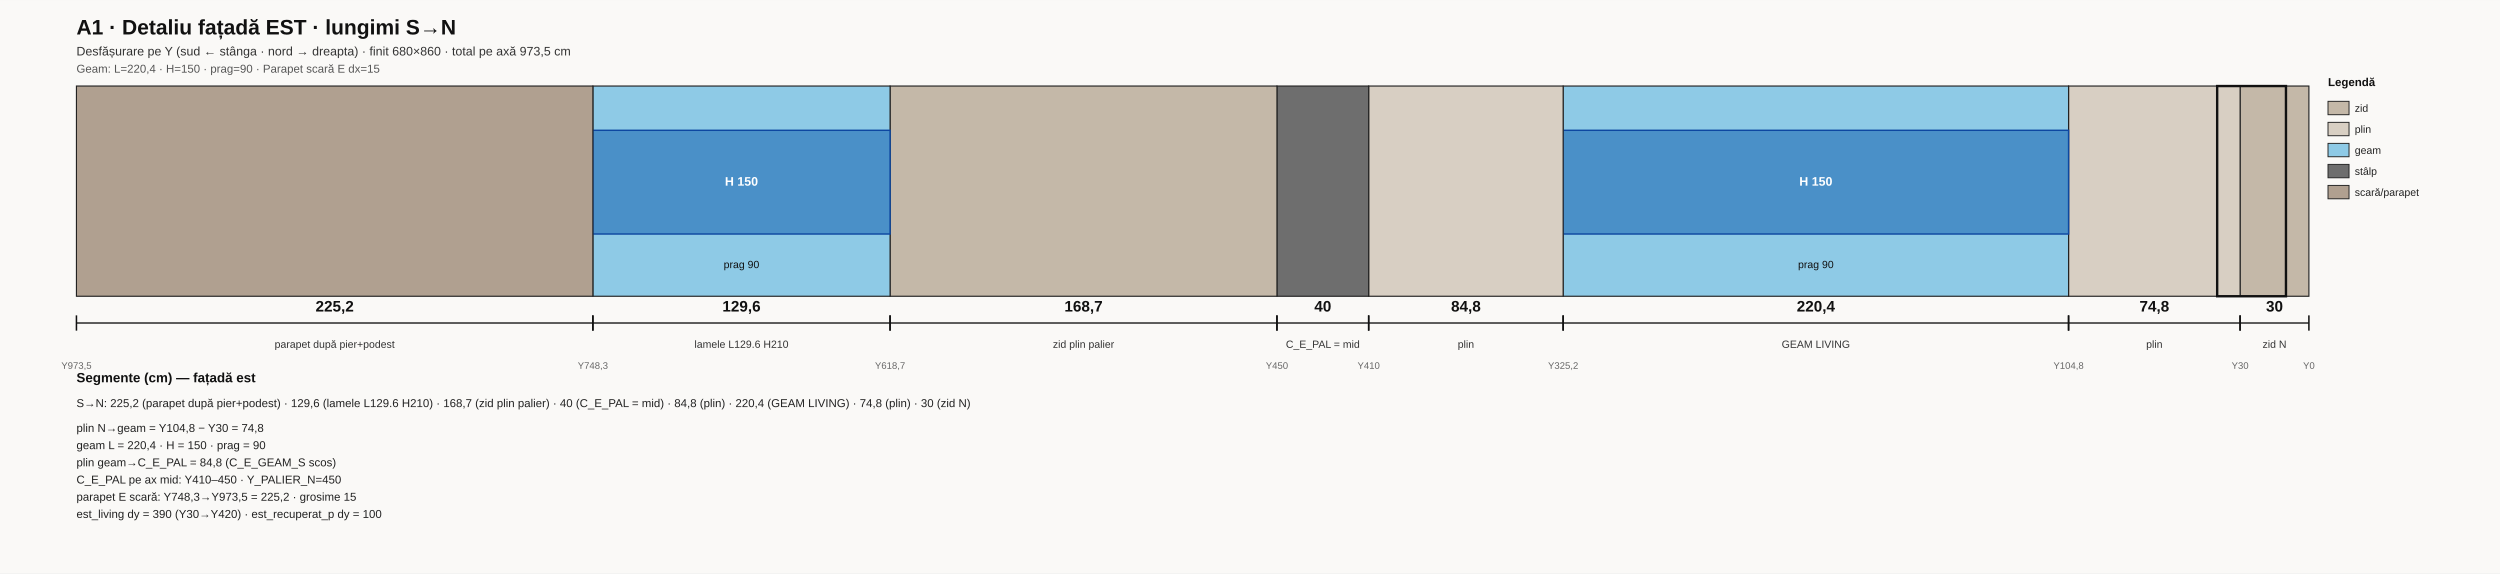
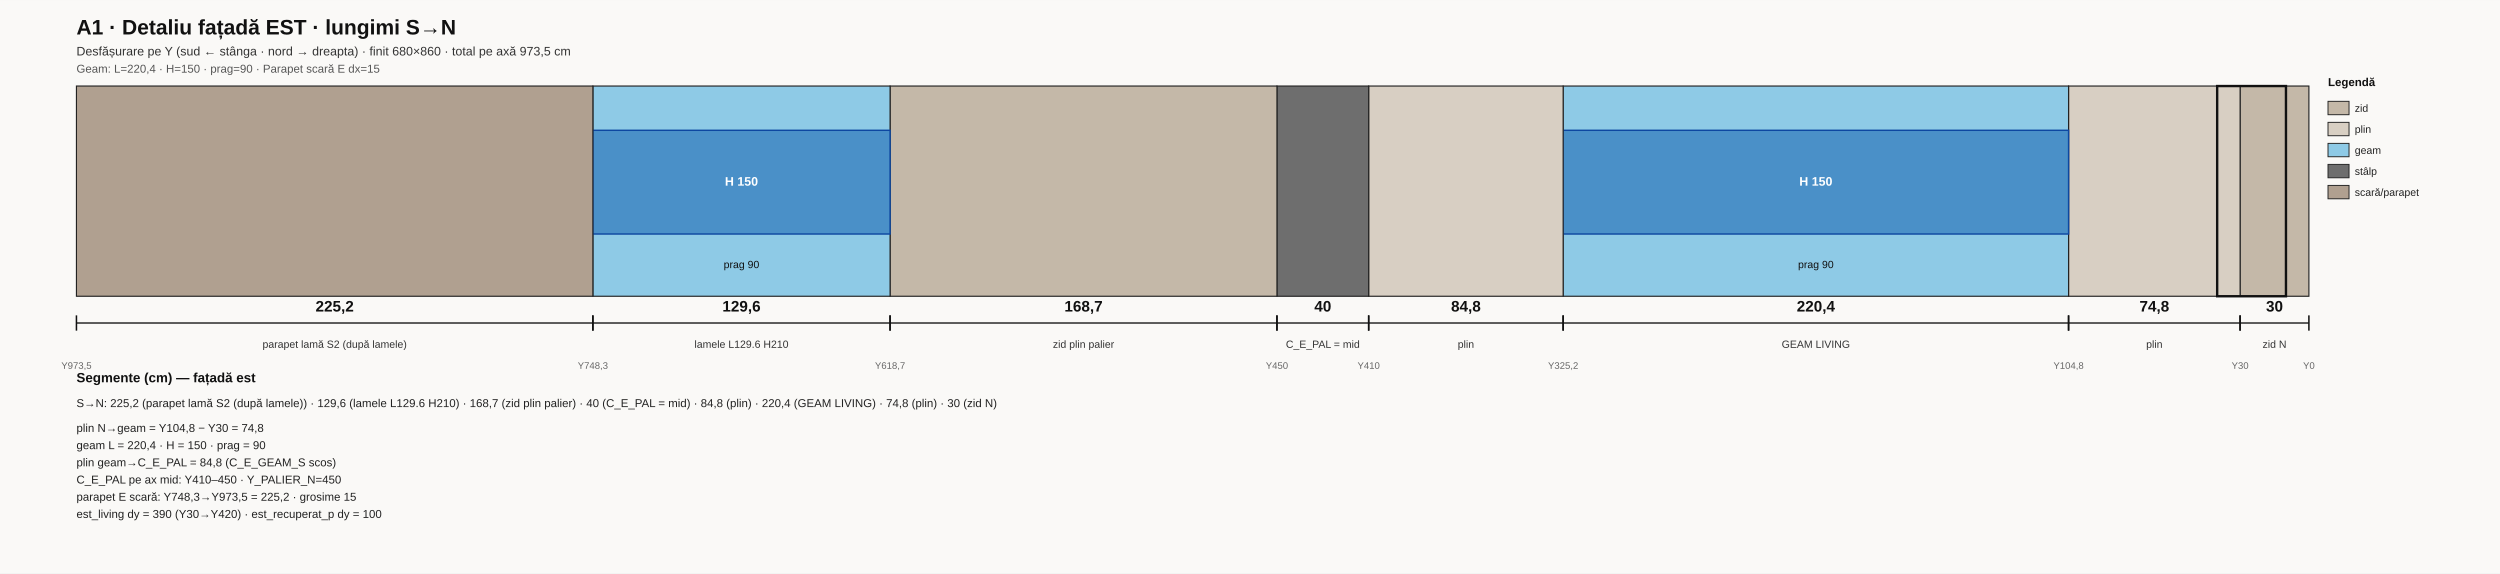
<svg xmlns="http://www.w3.org/2000/svg" width="2616" height="600" viewBox="0 0 2616.4 600" data-paper="A3">
  <rect width="100%" height="100%" fill="#faf9f7" />
  <text x="80" y="36" font-size="22" font-weight="700" fill="#111" font-family="IBM Plex Sans,Segoe UI,Arial,sans-serif">A1 · Detaliu fațadă EST · lungimi S→N</text>
  <text x="80" y="58" font-size="13" fill="#333" font-family="IBM Plex Sans,Segoe UI,Arial,sans-serif">Desfășurare pe Y (sud ← stânga · nord → dreapta) · finit 680×860 · total pe axă 973,5 cm</text>
  <text x="80" y="76" font-size="12" fill="#555" font-family="IBM Plex Sans,Segoe UI,Arial,sans-serif">Geam: L=220,4 · H=150 · prag=90 · Parapet scară E dx=15</text>
  <rect x="2344.4" y="90" width="72" height="220" fill="#c4b8a8" stroke="#222" stroke-width="1.2" />
  <rect x="2164.88" y="90" width="179.52" height="220" fill="#d8cfc3" stroke="#222" stroke-width="1.2" />
  <rect x="1635.92" y="90" width="528.96" height="220" fill="#8ecae6" stroke="#222" stroke-width="1.2" />
  <rect x="1635.92" y="136.316" width="528.96" height="108.553" fill="#4a90c8" stroke="#0d47a1" stroke-width="1.5" />
  <text x="1900.4" y="190.592" text-anchor="middle" dominant-baseline="middle" font-size="13" font-weight="700" fill="#fff" font-family="IBM Plex Sans,Segoe UI,Arial,sans-serif">H 150</text>
  <text x="1900.4" y="277.434" text-anchor="middle" dominant-baseline="middle" font-size="11" fill="#111" font-family="IBM Plex Sans,Segoe UI,Arial,sans-serif">prag 90</text>
  <rect x="1432.4" y="90" width="203.52" height="220" fill="#d8cfc3" stroke="#222" stroke-width="1.2" />
  <rect x="1336.4" y="90" width="96" height="220" fill="#6e6e6e" stroke="#222" stroke-width="1.2" />
  <rect x="931.52" y="90" width="404.88" height="220" fill="#c4b8a8" stroke="#222" stroke-width="1.2" />
  <rect x="620.48" y="90" width="311.04" height="220" fill="#8ecae6" stroke="#222" stroke-width="1.2" />
  <rect x="620.48" y="136.316" width="311.04" height="108.553" fill="#4a90c8" stroke="#0d47a1" stroke-width="1.5" />
  <text x="776" y="190.592" text-anchor="middle" dominant-baseline="middle" font-size="13" font-weight="700" fill="#fff" font-family="IBM Plex Sans,Segoe UI,Arial,sans-serif">H 150</text>
  <text x="776" y="277.434" text-anchor="middle" dominant-baseline="middle" font-size="11" fill="#111" font-family="IBM Plex Sans,Segoe UI,Arial,sans-serif">prag 90</text>
  <rect x="80" y="90" width="540.48" height="220" fill="#b0a090" stroke="#222" stroke-width="1.2" />
  <rect x="2320.4" y="90" width="72" height="220" fill="none" stroke="#111" stroke-width="2.5" />
  <line x1="80" y1="338" x2="2416.4" y2="338" stroke="#111" stroke-width="1.4" />
  <line x1="2344.4" y1="330" x2="2344.4" y2="346" stroke="#111" stroke-width="1.6" />
  <line x1="2416.4" y1="330" x2="2416.4" y2="346" stroke="#111" stroke-width="1.6" />
  <text x="2380.4" y="326" text-anchor="middle" font-size="16" font-weight="700" fill="#111" font-family="IBM Plex Sans,Segoe UI,Arial,sans-serif">30</text>
  <text x="2380.4" y="364" text-anchor="middle" font-size="11" fill="#333" font-family="IBM Plex Sans,Segoe UI,Arial,sans-serif">zid N</text>
  <text x="2344.4" y="386" text-anchor="middle" font-size="10" fill="#666" font-family="IBM Plex Sans,Segoe UI,Arial,sans-serif">Y30</text>
  <line x1="2164.88" y1="330" x2="2164.88" y2="346" stroke="#111" stroke-width="1.6" />
  <line x1="2344.4" y1="330" x2="2344.4" y2="346" stroke="#111" stroke-width="1.6" />
  <text x="2254.64" y="326" text-anchor="middle" font-size="16" font-weight="700" fill="#111" font-family="IBM Plex Sans,Segoe UI,Arial,sans-serif">74,8</text>
  <text x="2254.64" y="364" text-anchor="middle" font-size="11" fill="#333" font-family="IBM Plex Sans,Segoe UI,Arial,sans-serif">plin</text>
  <text x="2164.88" y="386" text-anchor="middle" font-size="10" fill="#666" font-family="IBM Plex Sans,Segoe UI,Arial,sans-serif">Y104,8</text>
  <line x1="1635.92" y1="330" x2="1635.92" y2="346" stroke="#111" stroke-width="1.6" />
  <line x1="2164.88" y1="330" x2="2164.88" y2="346" stroke="#111" stroke-width="1.6" />
  <text x="1900.4" y="326" text-anchor="middle" font-size="16" font-weight="700" fill="#111" font-family="IBM Plex Sans,Segoe UI,Arial,sans-serif">220,4</text>
  <text x="1900.4" y="364" text-anchor="middle" font-size="11" fill="#333" font-family="IBM Plex Sans,Segoe UI,Arial,sans-serif">GEAM LIVING</text>
  <text x="1635.92" y="386" text-anchor="middle" font-size="10" fill="#666" font-family="IBM Plex Sans,Segoe UI,Arial,sans-serif">Y325,2</text>
  <line x1="1432.4" y1="330" x2="1432.4" y2="346" stroke="#111" stroke-width="1.6" />
  <line x1="1635.92" y1="330" x2="1635.92" y2="346" stroke="#111" stroke-width="1.6" />
  <text x="1534.16" y="326" text-anchor="middle" font-size="16" font-weight="700" fill="#111" font-family="IBM Plex Sans,Segoe UI,Arial,sans-serif">84,8</text>
  <text x="1534.16" y="364" text-anchor="middle" font-size="11" fill="#333" font-family="IBM Plex Sans,Segoe UI,Arial,sans-serif">plin</text>
  <text x="1432.4" y="386" text-anchor="middle" font-size="10" fill="#666" font-family="IBM Plex Sans,Segoe UI,Arial,sans-serif">Y410</text>
  <line x1="1336.4" y1="330" x2="1336.4" y2="346" stroke="#111" stroke-width="1.6" />
  <line x1="1432.4" y1="330" x2="1432.4" y2="346" stroke="#111" stroke-width="1.6" />
  <text x="1384.4" y="326" text-anchor="middle" font-size="16" font-weight="700" fill="#111" font-family="IBM Plex Sans,Segoe UI,Arial,sans-serif">40</text>
  <text x="1384.4" y="364" text-anchor="middle" font-size="11" fill="#333" font-family="IBM Plex Sans,Segoe UI,Arial,sans-serif">C_E_PAL = mid</text>
  <text x="1336.4" y="386" text-anchor="middle" font-size="10" fill="#666" font-family="IBM Plex Sans,Segoe UI,Arial,sans-serif">Y450</text>
  <line x1="931.52" y1="330" x2="931.52" y2="346" stroke="#111" stroke-width="1.6" />
  <line x1="1336.4" y1="330" x2="1336.4" y2="346" stroke="#111" stroke-width="1.6" />
  <text x="1133.96" y="326" text-anchor="middle" font-size="16" font-weight="700" fill="#111" font-family="IBM Plex Sans,Segoe UI,Arial,sans-serif">168,7</text>
  <text x="1133.96" y="364" text-anchor="middle" font-size="11" fill="#333" font-family="IBM Plex Sans,Segoe UI,Arial,sans-serif">zid plin palier</text>
  <text x="931.52" y="386" text-anchor="middle" font-size="10" fill="#666" font-family="IBM Plex Sans,Segoe UI,Arial,sans-serif">Y618,7</text>
  <line x1="620.48" y1="330" x2="620.48" y2="346" stroke="#111" stroke-width="1.6" />
  <line x1="931.52" y1="330" x2="931.52" y2="346" stroke="#111" stroke-width="1.6" />
  <text x="776" y="326" text-anchor="middle" font-size="16" font-weight="700" fill="#111" font-family="IBM Plex Sans,Segoe UI,Arial,sans-serif">129,6</text>
  <text x="776" y="364" text-anchor="middle" font-size="11" fill="#333" font-family="IBM Plex Sans,Segoe UI,Arial,sans-serif">lamele L129.6 H210</text>
  <text x="620.48" y="386" text-anchor="middle" font-size="10" fill="#666" font-family="IBM Plex Sans,Segoe UI,Arial,sans-serif">Y748,3</text>
  <line x1="80" y1="330" x2="80" y2="346" stroke="#111" stroke-width="1.6" />
  <line x1="620.48" y1="330" x2="620.48" y2="346" stroke="#111" stroke-width="1.6" />
  <text x="350.24" y="326" text-anchor="middle" font-size="16" font-weight="700" fill="#111" font-family="IBM Plex Sans,Segoe UI,Arial,sans-serif">225,2</text>
-   <text x="350.24" y="364" text-anchor="middle" font-size="11" fill="#333" font-family="IBM Plex Sans,Segoe UI,Arial,sans-serif">parapet după pier+podest</text>
+   <text x="350.24" y="364" text-anchor="middle" font-size="11" fill="#333" font-family="IBM Plex Sans,Segoe UI,Arial,sans-serif">parapet lamă S2 (după lamele)</text>
  <text x="80" y="386" text-anchor="middle" font-size="10" fill="#666" font-family="IBM Plex Sans,Segoe UI,Arial,sans-serif">Y973,5</text>
  <text x="2416.4" y="386" text-anchor="middle" font-size="10" fill="#666" font-family="IBM Plex Sans,Segoe UI,Arial,sans-serif">Y0</text>
  <text x="80" y="400" font-size="14" font-weight="700" fill="#111" font-family="IBM Plex Sans,Segoe UI,Arial,sans-serif">Segmente (cm) — fațadă est</text>
-   <text x="80" y="426" font-size="12" font-family="IBM Plex Sans,Segoe UI,Arial,sans-serif" fill="#222">S→N: 225,2 (parapet după pier+podest) · 129,6 (lamele L129.6 H210) · 168,7 (zid plin palier) · 40 (C_E_PAL = mid) · 84,8 (plin) · 220,4 (GEAM LIVING) · 74,8 (plin) · 30 (zid N)</text>
+   <text x="80" y="426" font-size="12" font-family="IBM Plex Sans,Segoe UI,Arial,sans-serif" fill="#222">S→N: 225,2 (parapet lamă S2 (după lamele)) · 129,6 (lamele L129.6 H210) · 168,7 (zid plin palier) · 40 (C_E_PAL = mid) · 84,8 (plin) · 220,4 (GEAM LIVING) · 74,8 (plin) · 30 (zid N)</text>
  <text x="80" y="452" font-size="12" fill="#222" font-family="IBM Plex Sans,Segoe UI,Arial,sans-serif">plin N→geam = Y104,8 − Y30 = 74,8</text>
  <text x="80" y="470" font-size="12" fill="#222" font-family="IBM Plex Sans,Segoe UI,Arial,sans-serif">geam L = 220,4 · H = 150 · prag = 90</text>
  <text x="80" y="488" font-size="12" fill="#222" font-family="IBM Plex Sans,Segoe UI,Arial,sans-serif">plin geam→C_E_PAL = 84,8 (C_E_GEAM_S scos)</text>
  <text x="80" y="506" font-size="12" fill="#222" font-family="IBM Plex Sans,Segoe UI,Arial,sans-serif">C_E_PAL pe ax mid: Y410–450 · Y_PALIER_N=450</text>
  <text x="80" y="524" font-size="12" fill="#222" font-family="IBM Plex Sans,Segoe UI,Arial,sans-serif">parapet E scară: Y748,3→Y973,5 = 225,2 · grosime 15</text>
  <text x="80" y="542" font-size="12" fill="#222" font-family="IBM Plex Sans,Segoe UI,Arial,sans-serif">est_living dy = 390 (Y30→Y420) · est_recuperat_p dy = 100</text>
  <text x="2436.4" y="90" font-size="12" font-weight="700" fill="#111" font-family="IBM Plex Sans,Segoe UI,Arial,sans-serif">Legendă</text>
  <rect x="2436.4" y="106" width="22" height="14" fill="#c4b8a8" stroke="#222" />
  <text x="2464.4" y="117" font-size="11" fill="#222" font-family="IBM Plex Sans,Segoe UI,Arial,sans-serif">zid</text>
  <rect x="2436.4" y="128" width="22" height="14" fill="#d8cfc3" stroke="#222" />
  <text x="2464.4" y="139" font-size="11" fill="#222" font-family="IBM Plex Sans,Segoe UI,Arial,sans-serif">plin</text>
  <rect x="2436.4" y="150" width="22" height="14" fill="#8ecae6" stroke="#222" />
  <text x="2464.4" y="161" font-size="11" fill="#222" font-family="IBM Plex Sans,Segoe UI,Arial,sans-serif">geam</text>
  <rect x="2436.4" y="172" width="22" height="14" fill="#6e6e6e" stroke="#222" />
  <text x="2464.4" y="183" font-size="11" fill="#222" font-family="IBM Plex Sans,Segoe UI,Arial,sans-serif">stâlp</text>
  <rect x="2436.4" y="194" width="22" height="14" fill="#b0a090" stroke="#222" />
  <text x="2464.4" y="205" font-size="11" fill="#222" font-family="IBM Plex Sans,Segoe UI,Arial,sans-serif">scară/parapet</text>
</svg>
